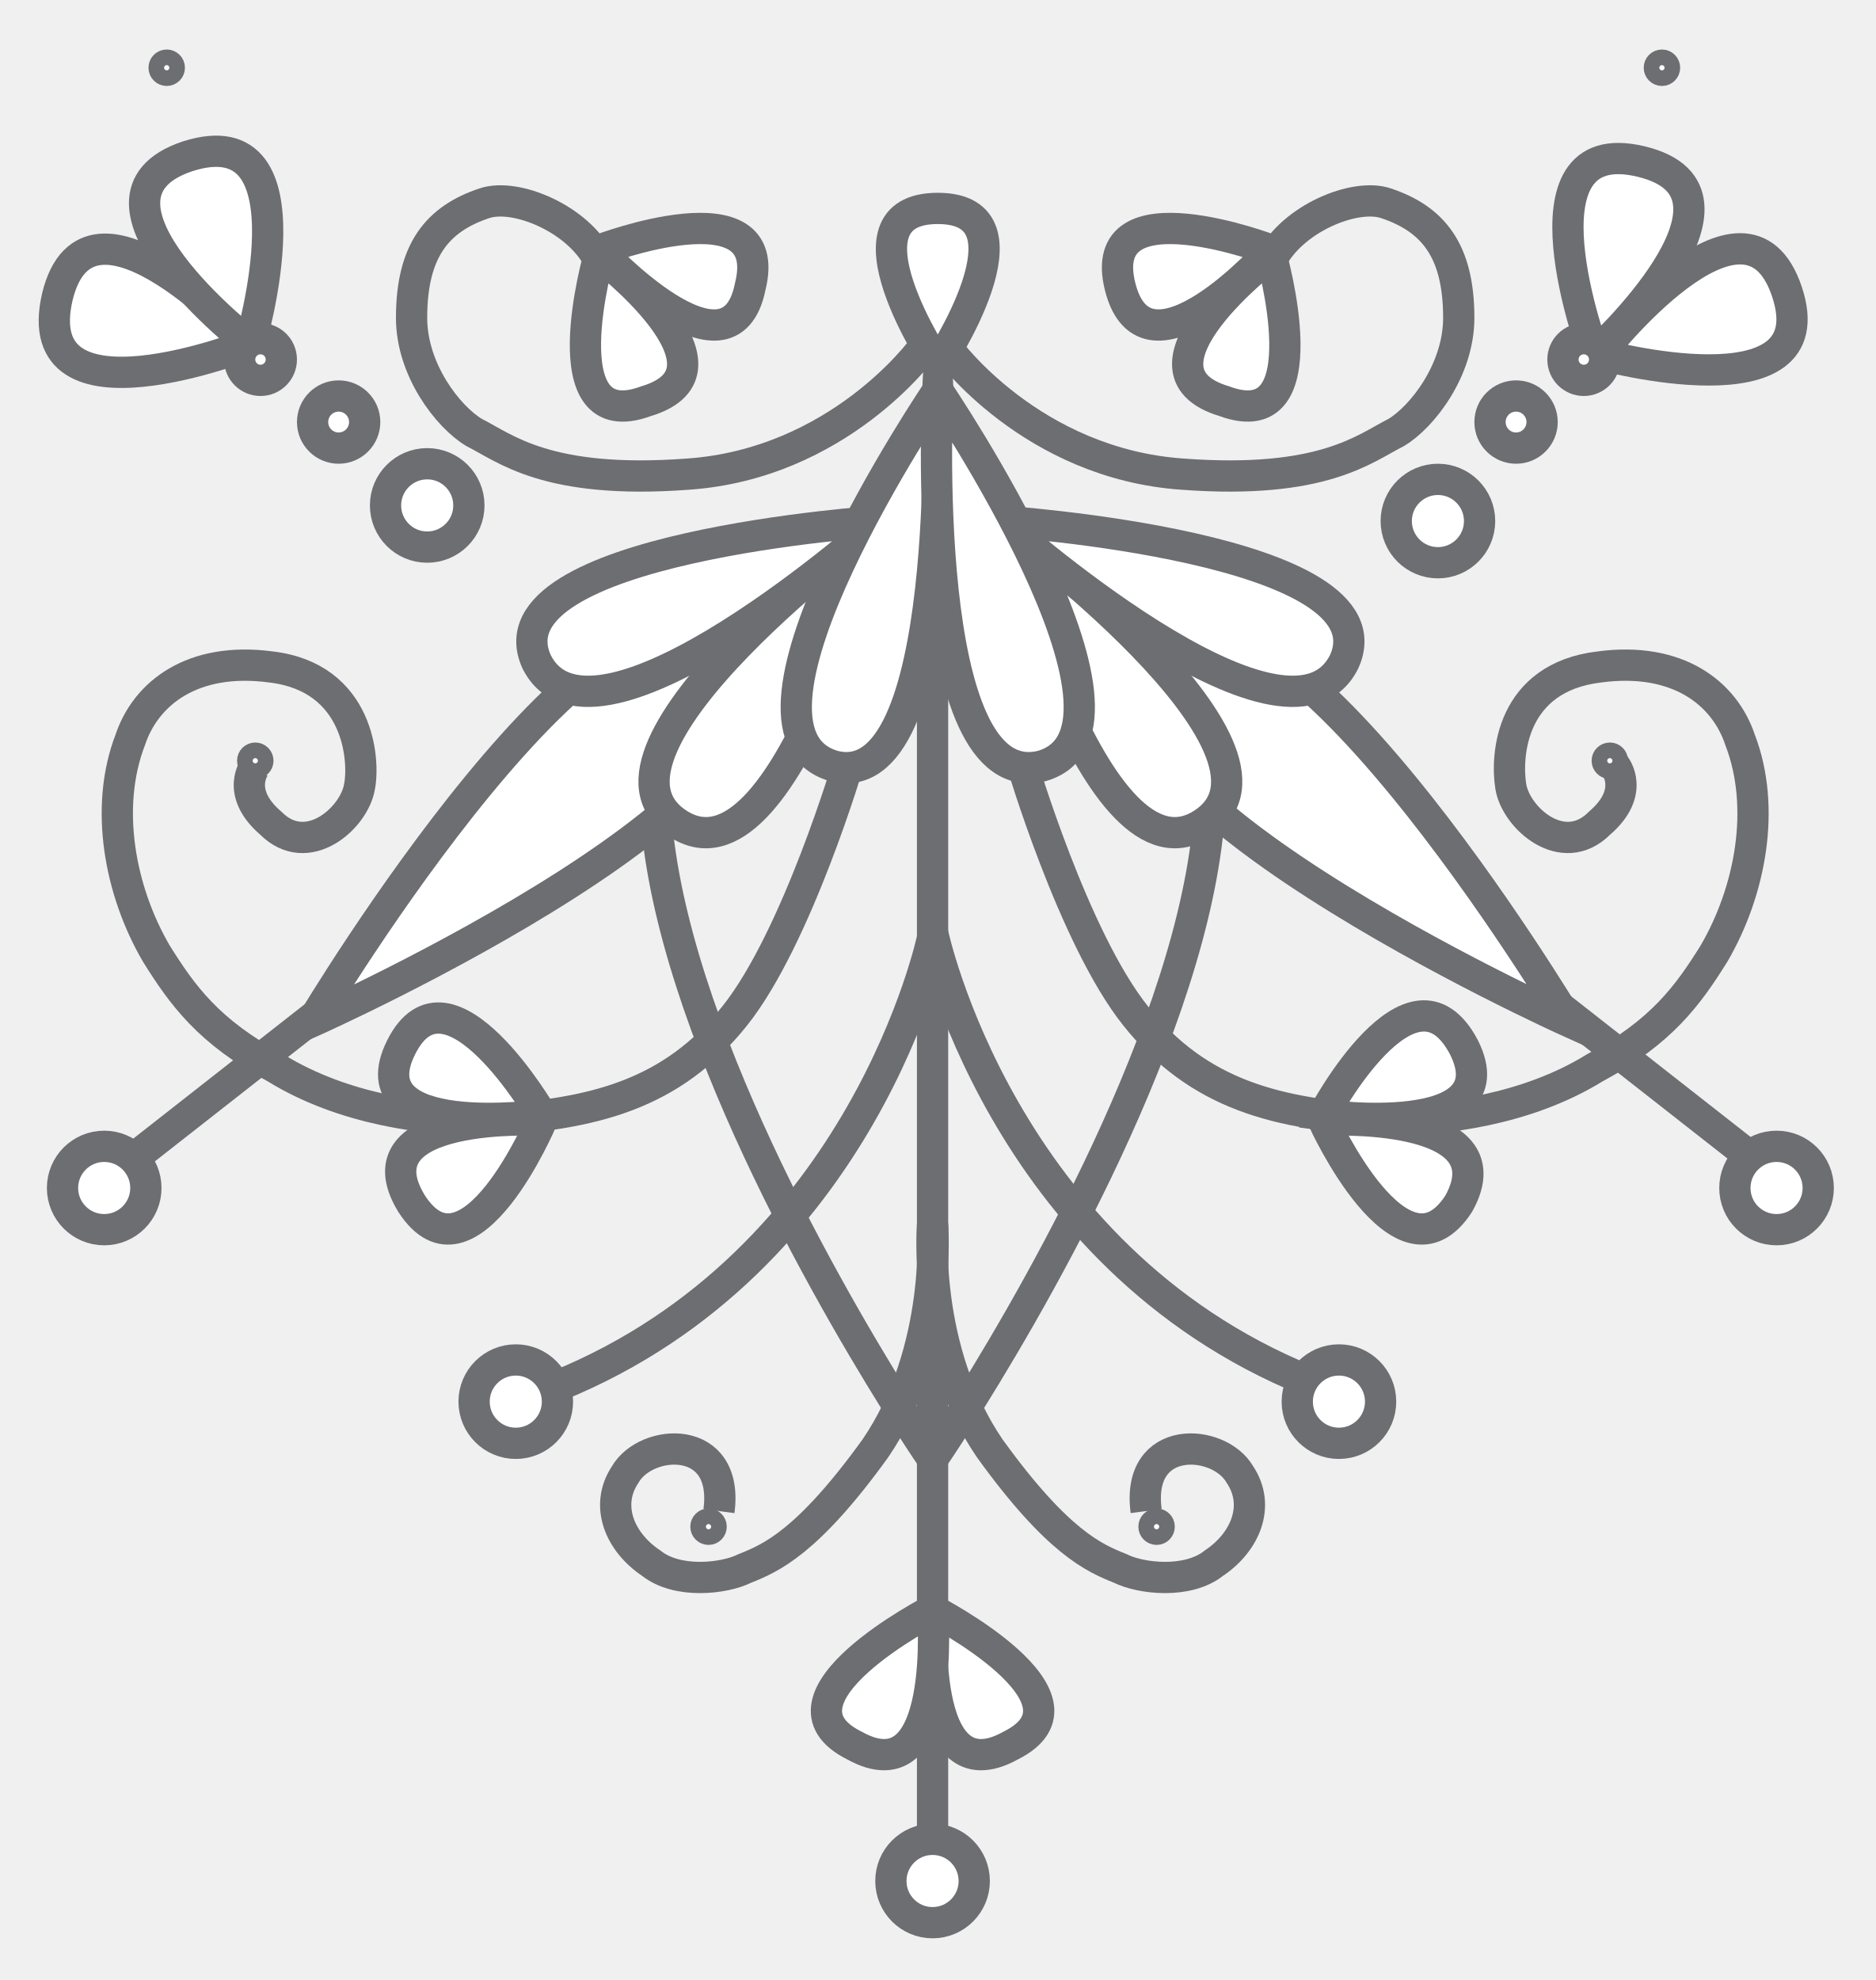
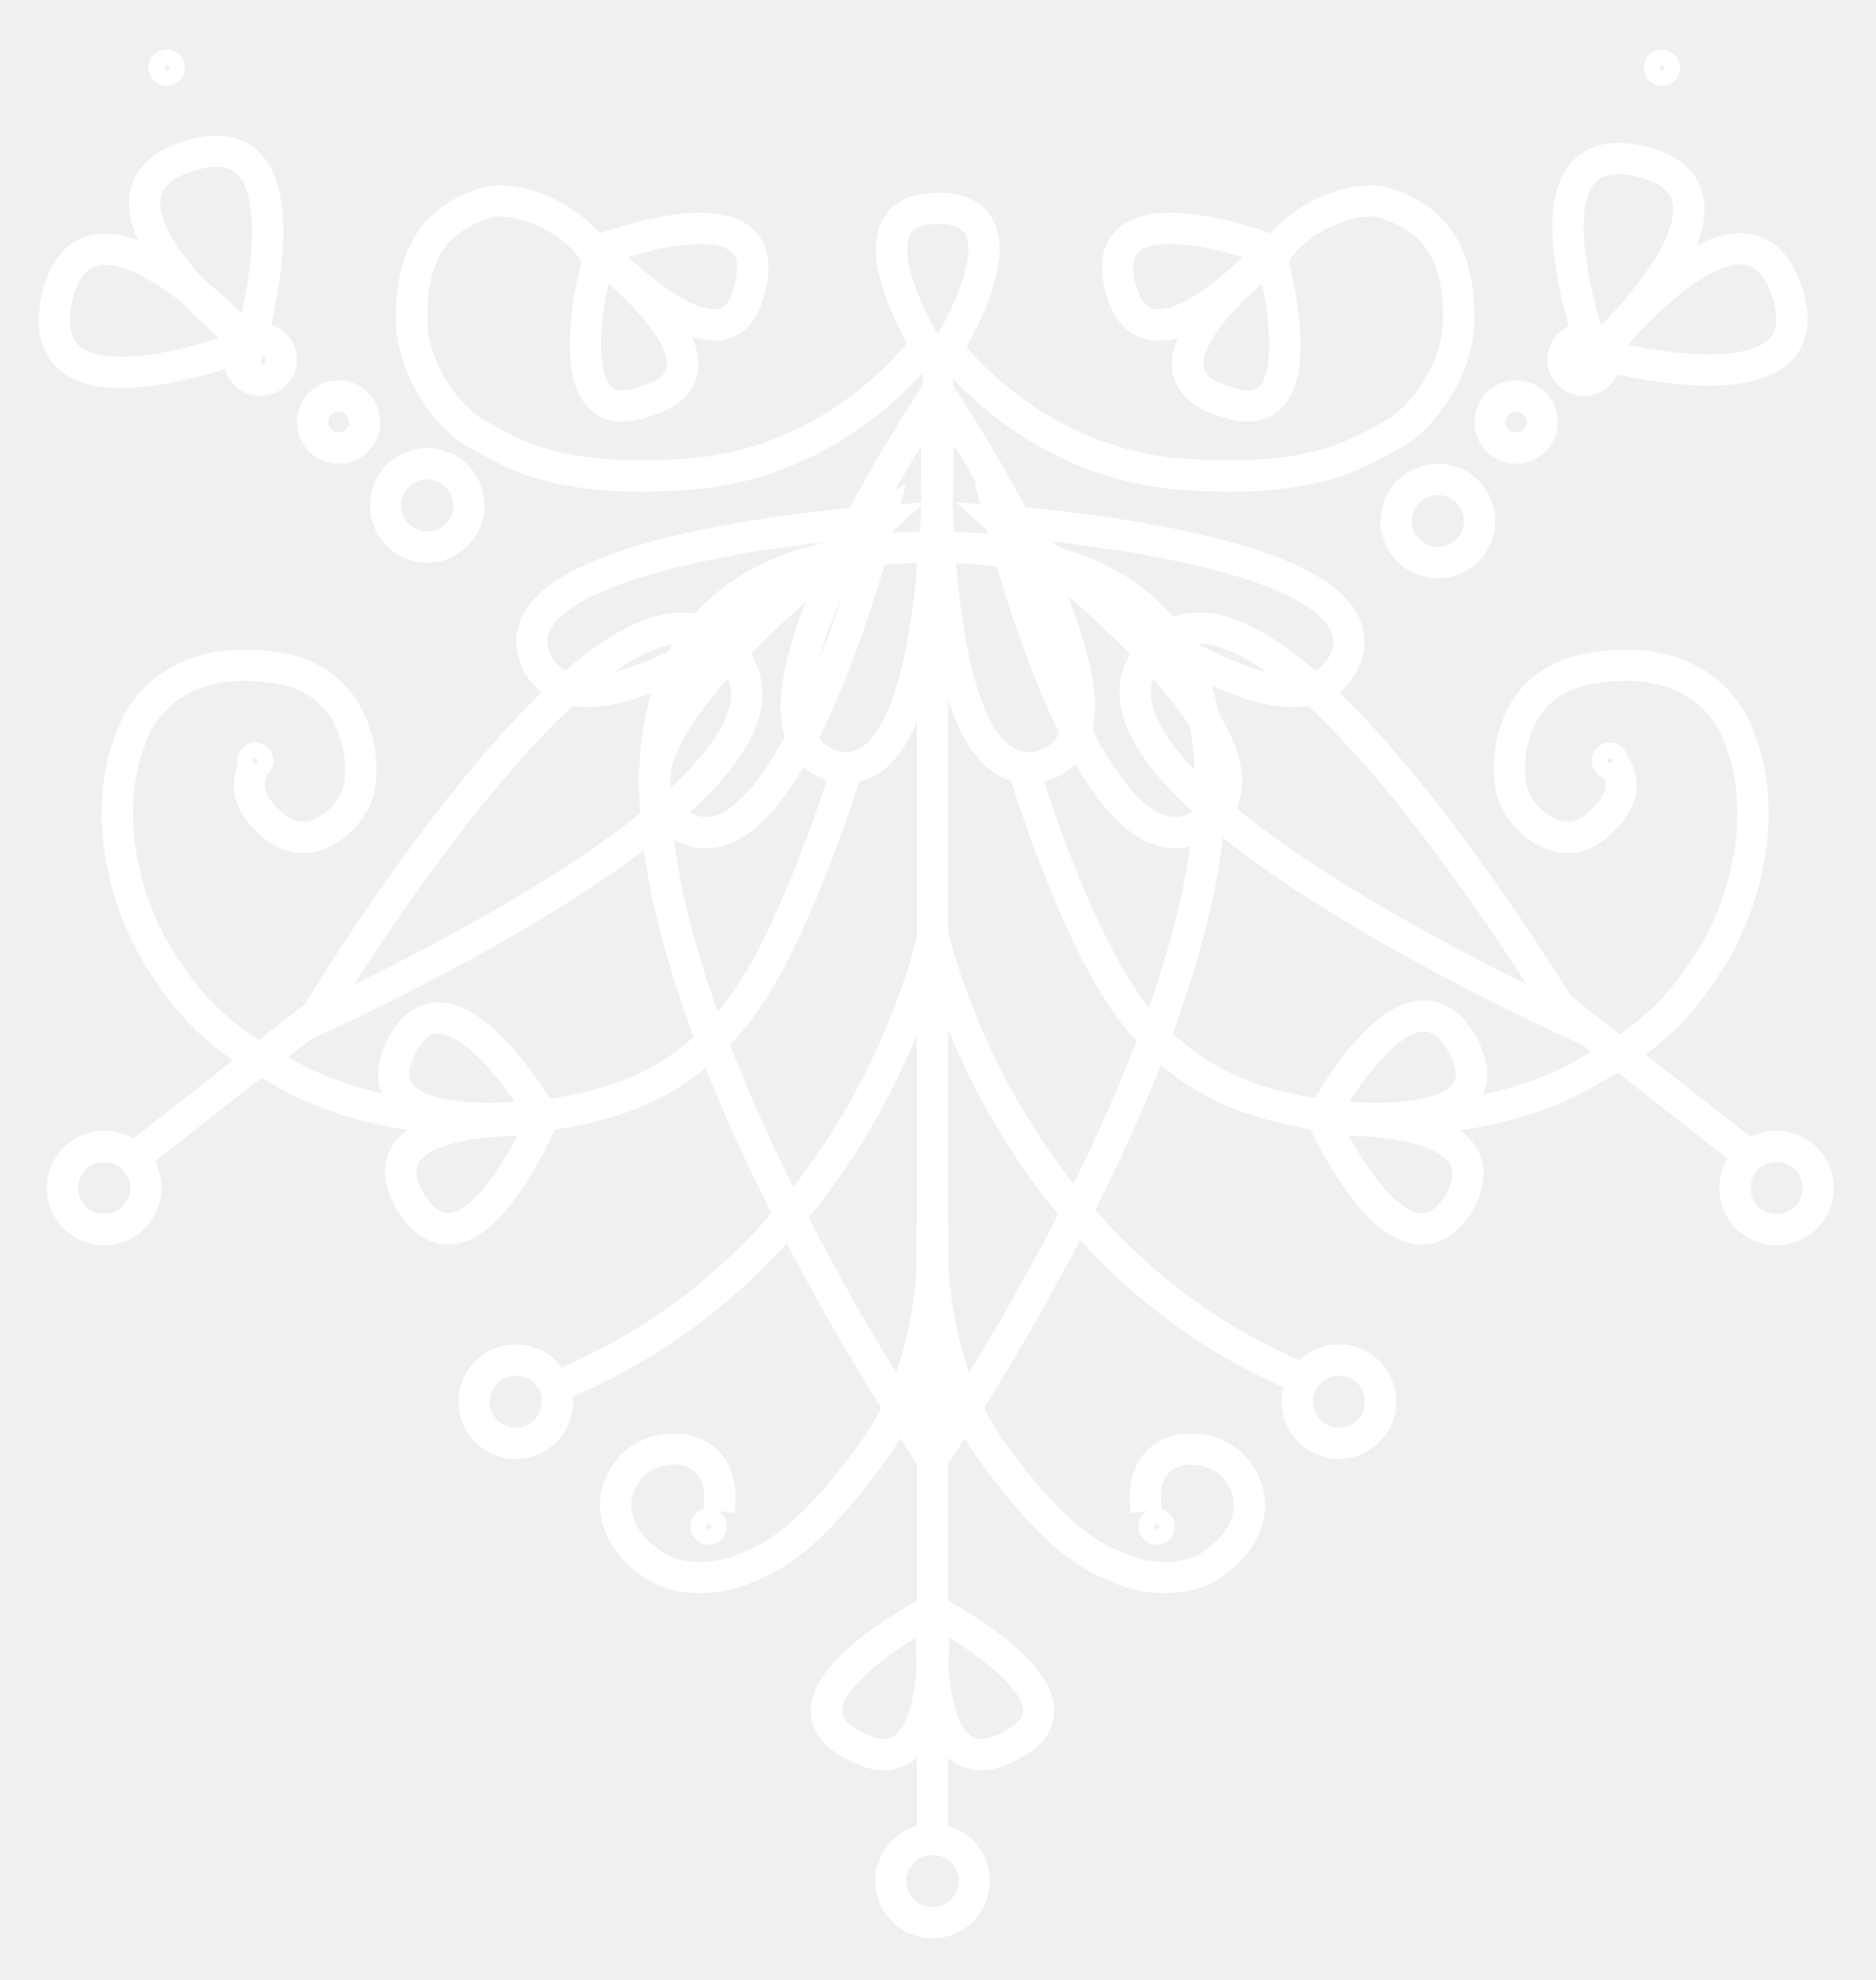
- <svg xmlns="http://www.w3.org/2000/svg" width="100%" height="100%" viewBox="0 0 36 38" preserveAspectRatio="xMidYMid meet">
-   <style>.a{fill:none;stroke-width:0.6;stroke:#6d6e71;}.b{fill:#fff;stroke-width:0.6;stroke:#6d6e71;}.c{fill:#fff;stroke-width:0.6;stroke:#6d6e71;}.d{fill:#fff;stroke-width:0.6;stroke:#6d6e71;}.e{fill:#fff;stroke-width:0.6;stroke:#6d6e71;}.f{fill:#fff;stroke-width:0.3;stroke:#6d6e71;}</style>
+ <svg xmlns="http://www.w3.org/2000/svg" width="100%" height="100%" viewBox="0 0 36 38" preserveAspectRatio="none">
+   <style>.a{fill:none;stroke-width:0.6;stroke:#fff;}.b{fill:none;stroke-width:0.6;stroke:#fff;}.c{fill:none;stroke-width:0.6;stroke:#fff;}.d{fill:none;stroke-width:0.6;stroke:#fff;}.e{fill:none;stroke-width:0.6;stroke:#fff;}.f{fill:none;stroke-width:0.3;stroke:#fff;}</style>
  <path d="M17.9 28c0 0 12-17.5 0-17.5C5.9 10.5 17.9 28 17.9 28z" class="a" />
  <path d="M30.1 19.6c0 0-5.8-9.7-8-7.1C19.9 15 30.1 19.6 30.1 19.6z" class="b" />
  <path d="M19.2 10c0 0 1.8 7.2 3.9 5.8C25.2 14.4 19.2 10 19.2 10z" class="c" />
  <path d="M19.2 10c0 0 7.6 0.5 6.6 2.7C24.7 14.9 19.2 10 19.2 10z" class="c" />
  <circle cx="34.1" cy="22.8" r="0.8" class="d" />
  <line x1="29.9" y1="19.3" x2="33.6" y2="22.2" class="a" />
  <circle cx="25.7" cy="26.9" r="0.8" class="d" />
  <circle cx="9.9" cy="26.9" r="0.8" class="d" />
  <path d="M6 19.6c0 0 5.8-9.7 8-7.1C16.3 15 6 19.6 6 19.6z" class="b" />
  <path d="M16.9 10c0 0-1.8 7.2-3.9 5.8S16.9 10 16.9 10z" class="c" />
  <path d="M16.9 10c0 0-7.6 0.5-6.6 2.7C11.4 14.9 16.9 10 16.9 10z" class="c" />
  <circle cx="2" cy="22.8" r="0.8" class="d" />
  <line x1="6.3" y1="19.3" x2="2.6" y2="22.2" class="a" />
  <line x1="17.9" y1="35.6" x2="17.9" y2="10.5" class="a" />
  <path d="M18 7c0 0 2-3 0-3C16 4 18 7 18 7z" class="c" />
  <path d="M18 7.5c0 0-4.4 6.5-2 7.2C18.3 15.3 18 7.5 18 7.5z" class="e" />
  <path d="M18 7.5c0 0 4.4 6.5 2 7.2C17.6 15.3 18 7.5 18 7.5z" class="e" />
  <circle cx="17.9" cy="36.1" r="0.8" class="d" />
  <path d="M17.9 30.9c0 0-0.3 3.6 1.5 2.6C21.2 32.6 17.9 30.9 17.9 30.9z" class="b" />
  <path d="M17.9 30.9c0 0 0.3 3.6-1.5 2.6C14.6 32.6 17.9 30.9 17.9 30.9z" class="b" />
  <path d="M17.7 6.7c0 0-1.6 2.2-4.5 2.4 -2.7 0.2-3.5-0.5-4.1-0.8 -0.5-0.3-1.2-1.2-1.2-2.2 0-1.3 0.5-1.9 1.4-2.2 0.6-0.2 1.8 0.3 2.2 1.1" class="a" />
  <path d="M11.5 4.8c0 0 2.5 2.7 2.9 0.7C14.9 3.5 11.5 4.8 11.5 4.8z" class="b" />
  <path d="M11.5 4.9c0 0 2.9 2.2 0.9 2.8C10.5 8.4 11.5 4.9 11.5 4.9z" class="b" />
  <path d="M18.2 6.7c0 0 1.6 2.2 4.5 2.4 2.7 0.2 3.5-0.5 4.1-0.8 0.5-0.3 1.2-1.2 1.2-2.2 0-1.3-0.5-1.9-1.4-2.2 -0.6-0.2-1.8 0.3-2.2 1.1" class="a" />
  <path d="M24.4 4.8c0 0-2.4 2.7-2.9 0.7C21 3.5 24.4 4.8 24.4 4.8z" class="b" />
  <path d="M24.4 4.9c0 0-2.9 2.2-0.9 2.8C25.4 8.4 24.4 4.9 24.4 4.9z" class="b" />
  <path d="M10.4 21.5c0 0-3.6-0.2-2.5 1.6C9 24.8 10.4 21.5 10.4 21.5z" class="e" />
  <path d="M10.4 21.4c0 0-3.6 0.5-2.7-1.3S10.4 21.4 10.4 21.4z" class="e" />
  <path d="M16.3 14.6c0 0-1 3.4-2.2 4.9 -1.2 1.5-2.7 1.9-4.8 2 -1.1 0-2.7-0.2-4-1 -1.3-0.7-1.8-1.4-2.3-2.2 -0.7-1.2-1-2.8-0.5-4.1 0.3-0.9 1.2-1.6 2.7-1.4 1.7 0.2 1.8 1.8 1.7 2.3 -0.1 0.6-1 1.4-1.7 0.7 -0.7-0.6-0.3-1.1-0.3-1.1" class="a" />
  <circle cx="4.9" cy="14.6" r="0.2" class="f" />
  <path d="M25.4 21.5c0 0 3.6-0.2 2.6 1.6C26.9 24.8 25.4 21.5 25.4 21.5z" class="e" />
  <path d="M25.4 21.4c0 0 3.6 0.5 2.7-1.3C27.1 18.2 25.4 21.4 25.4 21.4z" class="e" />
  <path d="M19.6 14.6c0 0 1 3.4 2.2 4.9 1.2 1.5 2.7 1.9 4.8 2 1.1 0 2.7-0.2 4-1 1.3-0.7 1.8-1.4 2.3-2.2 0.7-1.2 1-2.8 0.5-4.1 -0.3-0.9-1.2-1.6-2.7-1.4 -1.7 0.2-1.8 1.7-1.7 2.3 0.1 0.6 1 1.4 1.7 0.7 0.7-0.6 0.3-1.1 0.3-1.1" class="a" />
  <circle cx="30.9" cy="14.6" r="0.2" class="f" />
  <path d="M4.8 6.6c0 0-3.1-3.4-3.7-0.9C0.5 8.3 4.8 6.6 4.8 6.6z" class="d" />
  <path d="M4.8 6.6c0 0-3.6-2.8-1.2-3.6C6.1 2.2 4.8 6.6 4.8 6.6z" class="d" />
  <path d="M30.6 6.8c0 0 3.4-3.1 0.9-3.7C29 2.5 30.6 6.8 30.6 6.8z" class="d" />
  <path d="M30.7 6.8c0 0 2.8-3.6 3.6-1.2C35.1 8 30.7 6.8 30.7 6.8z" class="d" />
  <circle cx="8.2" cy="9.7" r="0.8" class="d" />
  <circle cx="27.6" cy="10" r="0.8" class="d" />
  <circle cx="5" cy="6.9" r="0.4" class="b" />
  <circle cx="6.5" cy="8.1" r="0.5" class="c" />
  <circle cx="29.1" cy="8.1" r="0.5" class="c" />
  <circle cx="30.4" cy="6.9" r="0.4" class="b" />
  <circle cx="13.6" cy="29.3" r="0.2" class="f" />
  <path d="M17.9 23.5c0 0 0.2 2.4-1.1 4.3 -1.3 1.8-2 2.1-2.5 2.3 -0.4 0.2-1.3 0.3-1.8-0.1 -0.6-0.4-0.9-1.1-0.5-1.7 0.4-0.7 2-0.8 1.8 0.7" class="a" />
  <circle cx="22.2" cy="29.3" r="0.2" class="f" />
  <path d="M17.9 23.5c0 0-0.2 2.4 1.1 4.3 1.3 1.8 2 2.1 2.5 2.3 0.4 0.2 1.3 0.3 1.8-0.1 0.6-0.4 0.9-1.1 0.5-1.7 -0.4-0.7-2-0.8-1.8 0.7" class="a" />
  <path d="M17.9 18c0 0-1.3 6.2-7.2 8.6" class="a" />
  <path d="M17.9 17.9c0 0 1.3 6.2 7.2 8.6" class="a" />
  <circle cx="31.9" cy="1.3" r="0.2" class="f" />
  <circle cx="3.2" cy="1.3" r="0.2" class="f" />
</svg>
